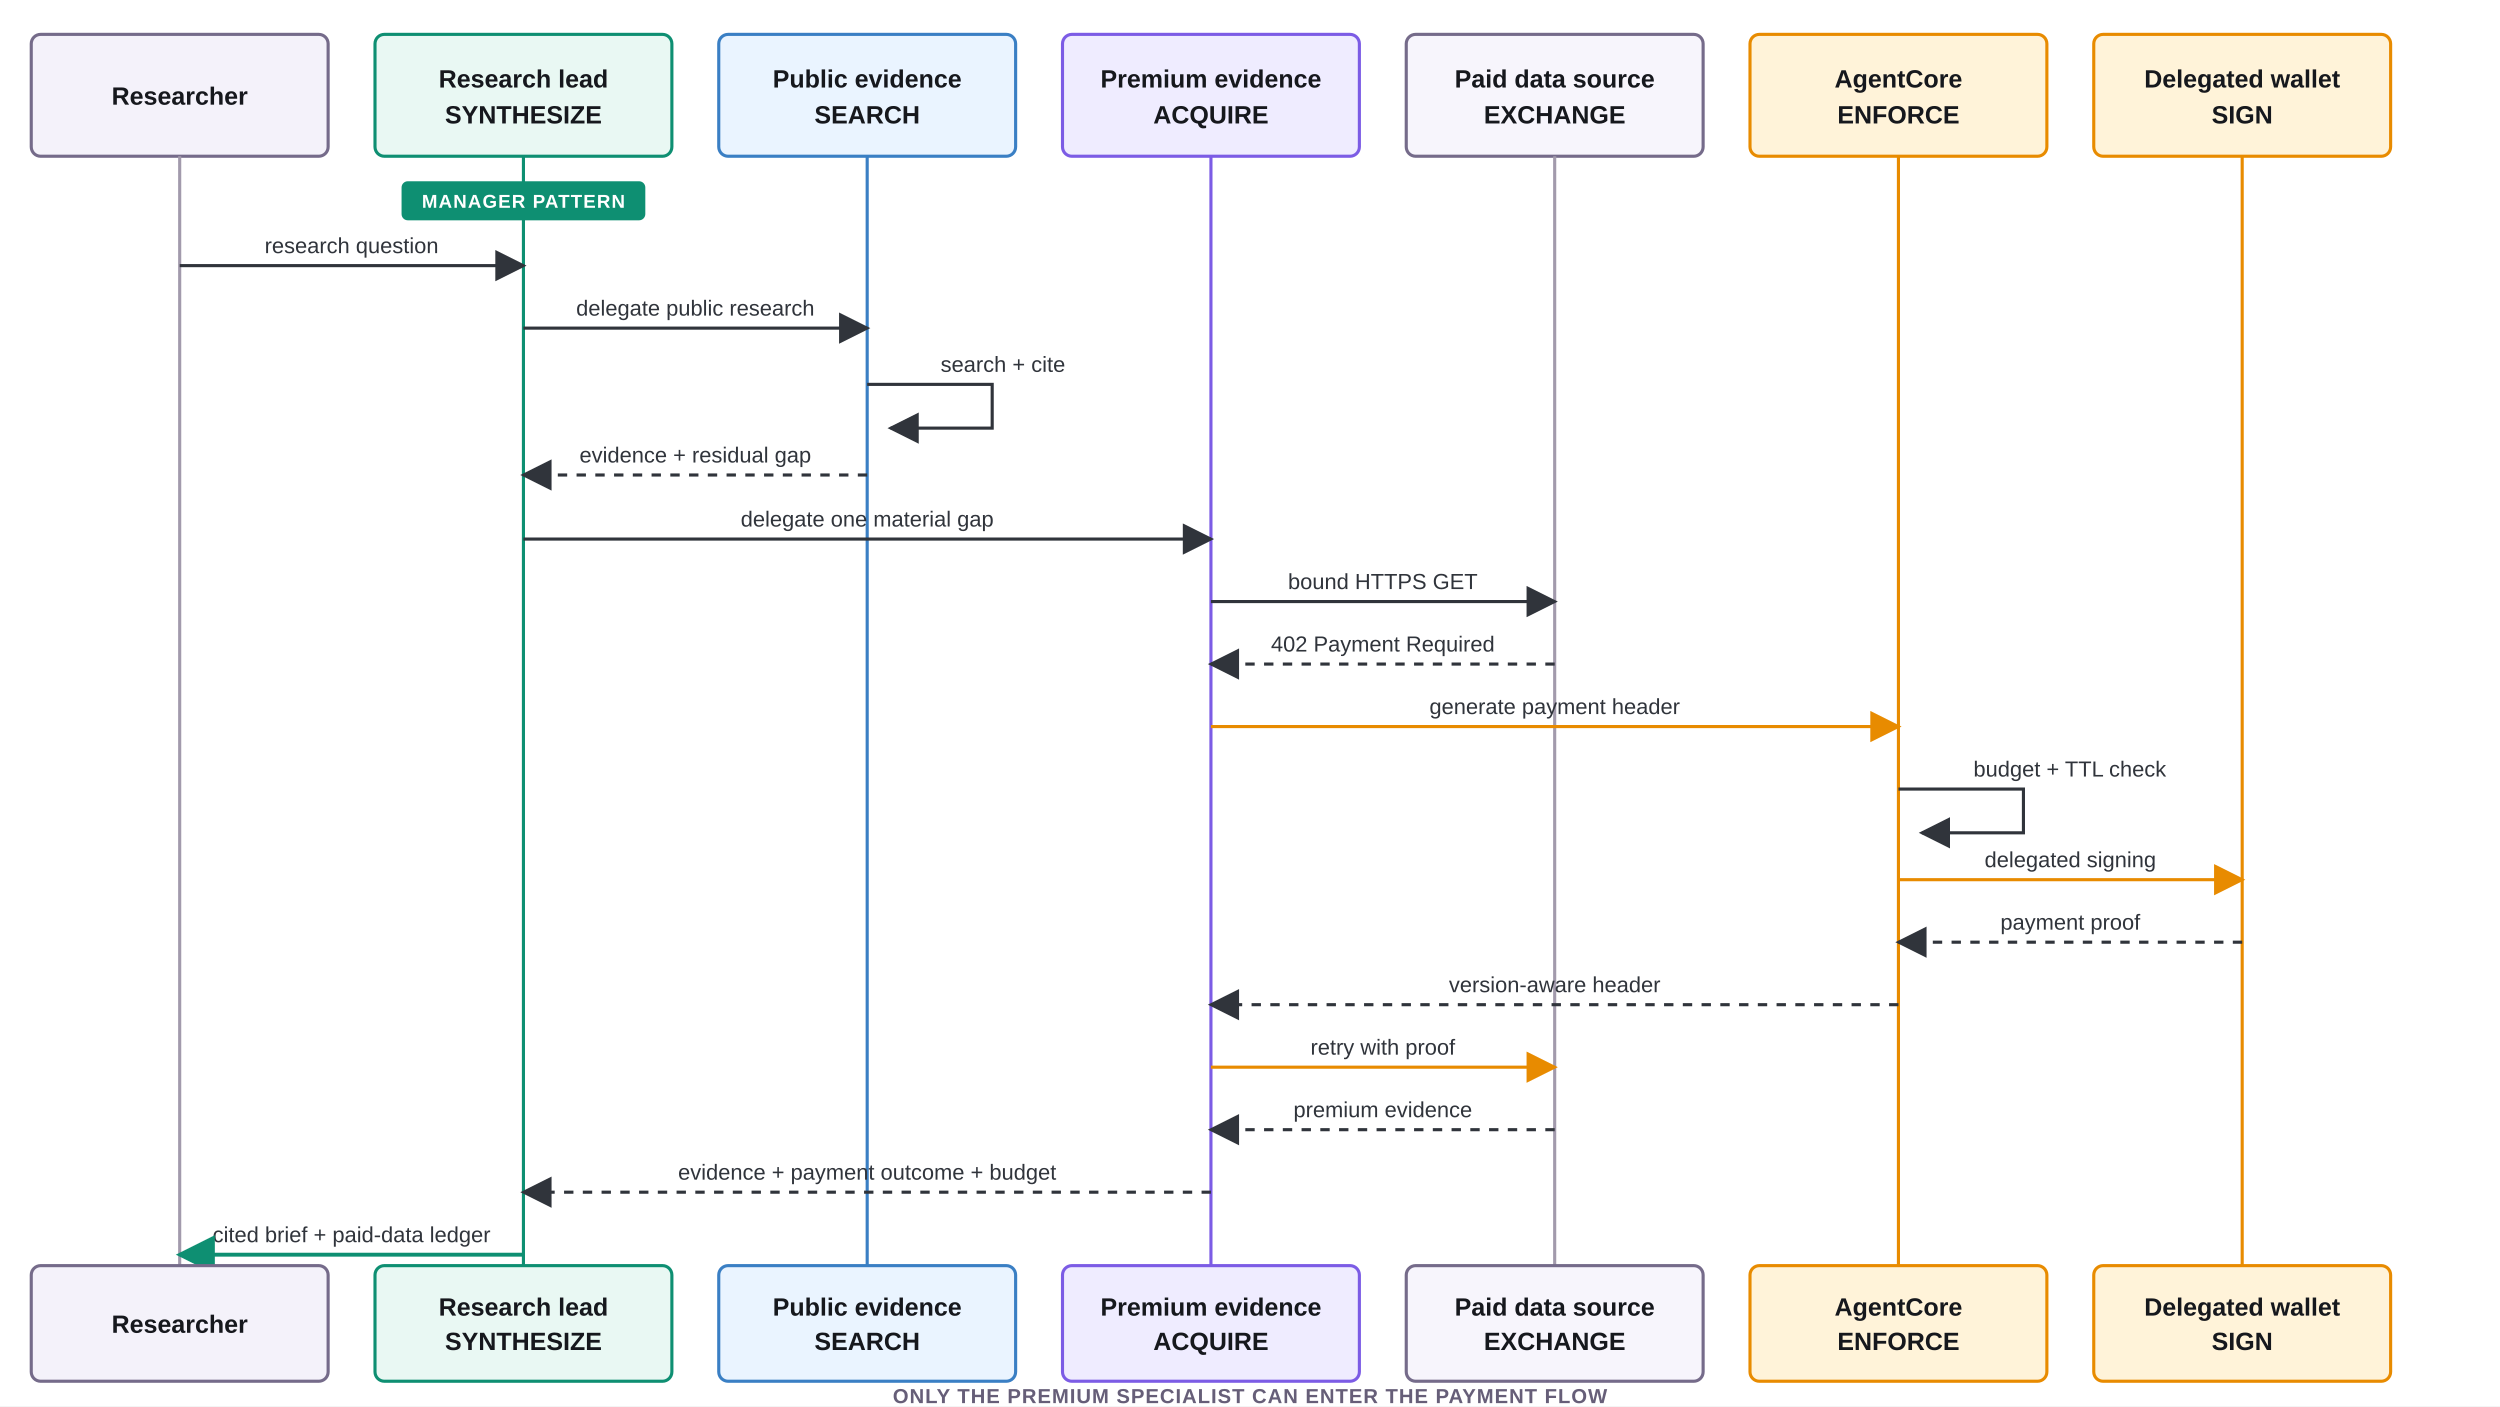
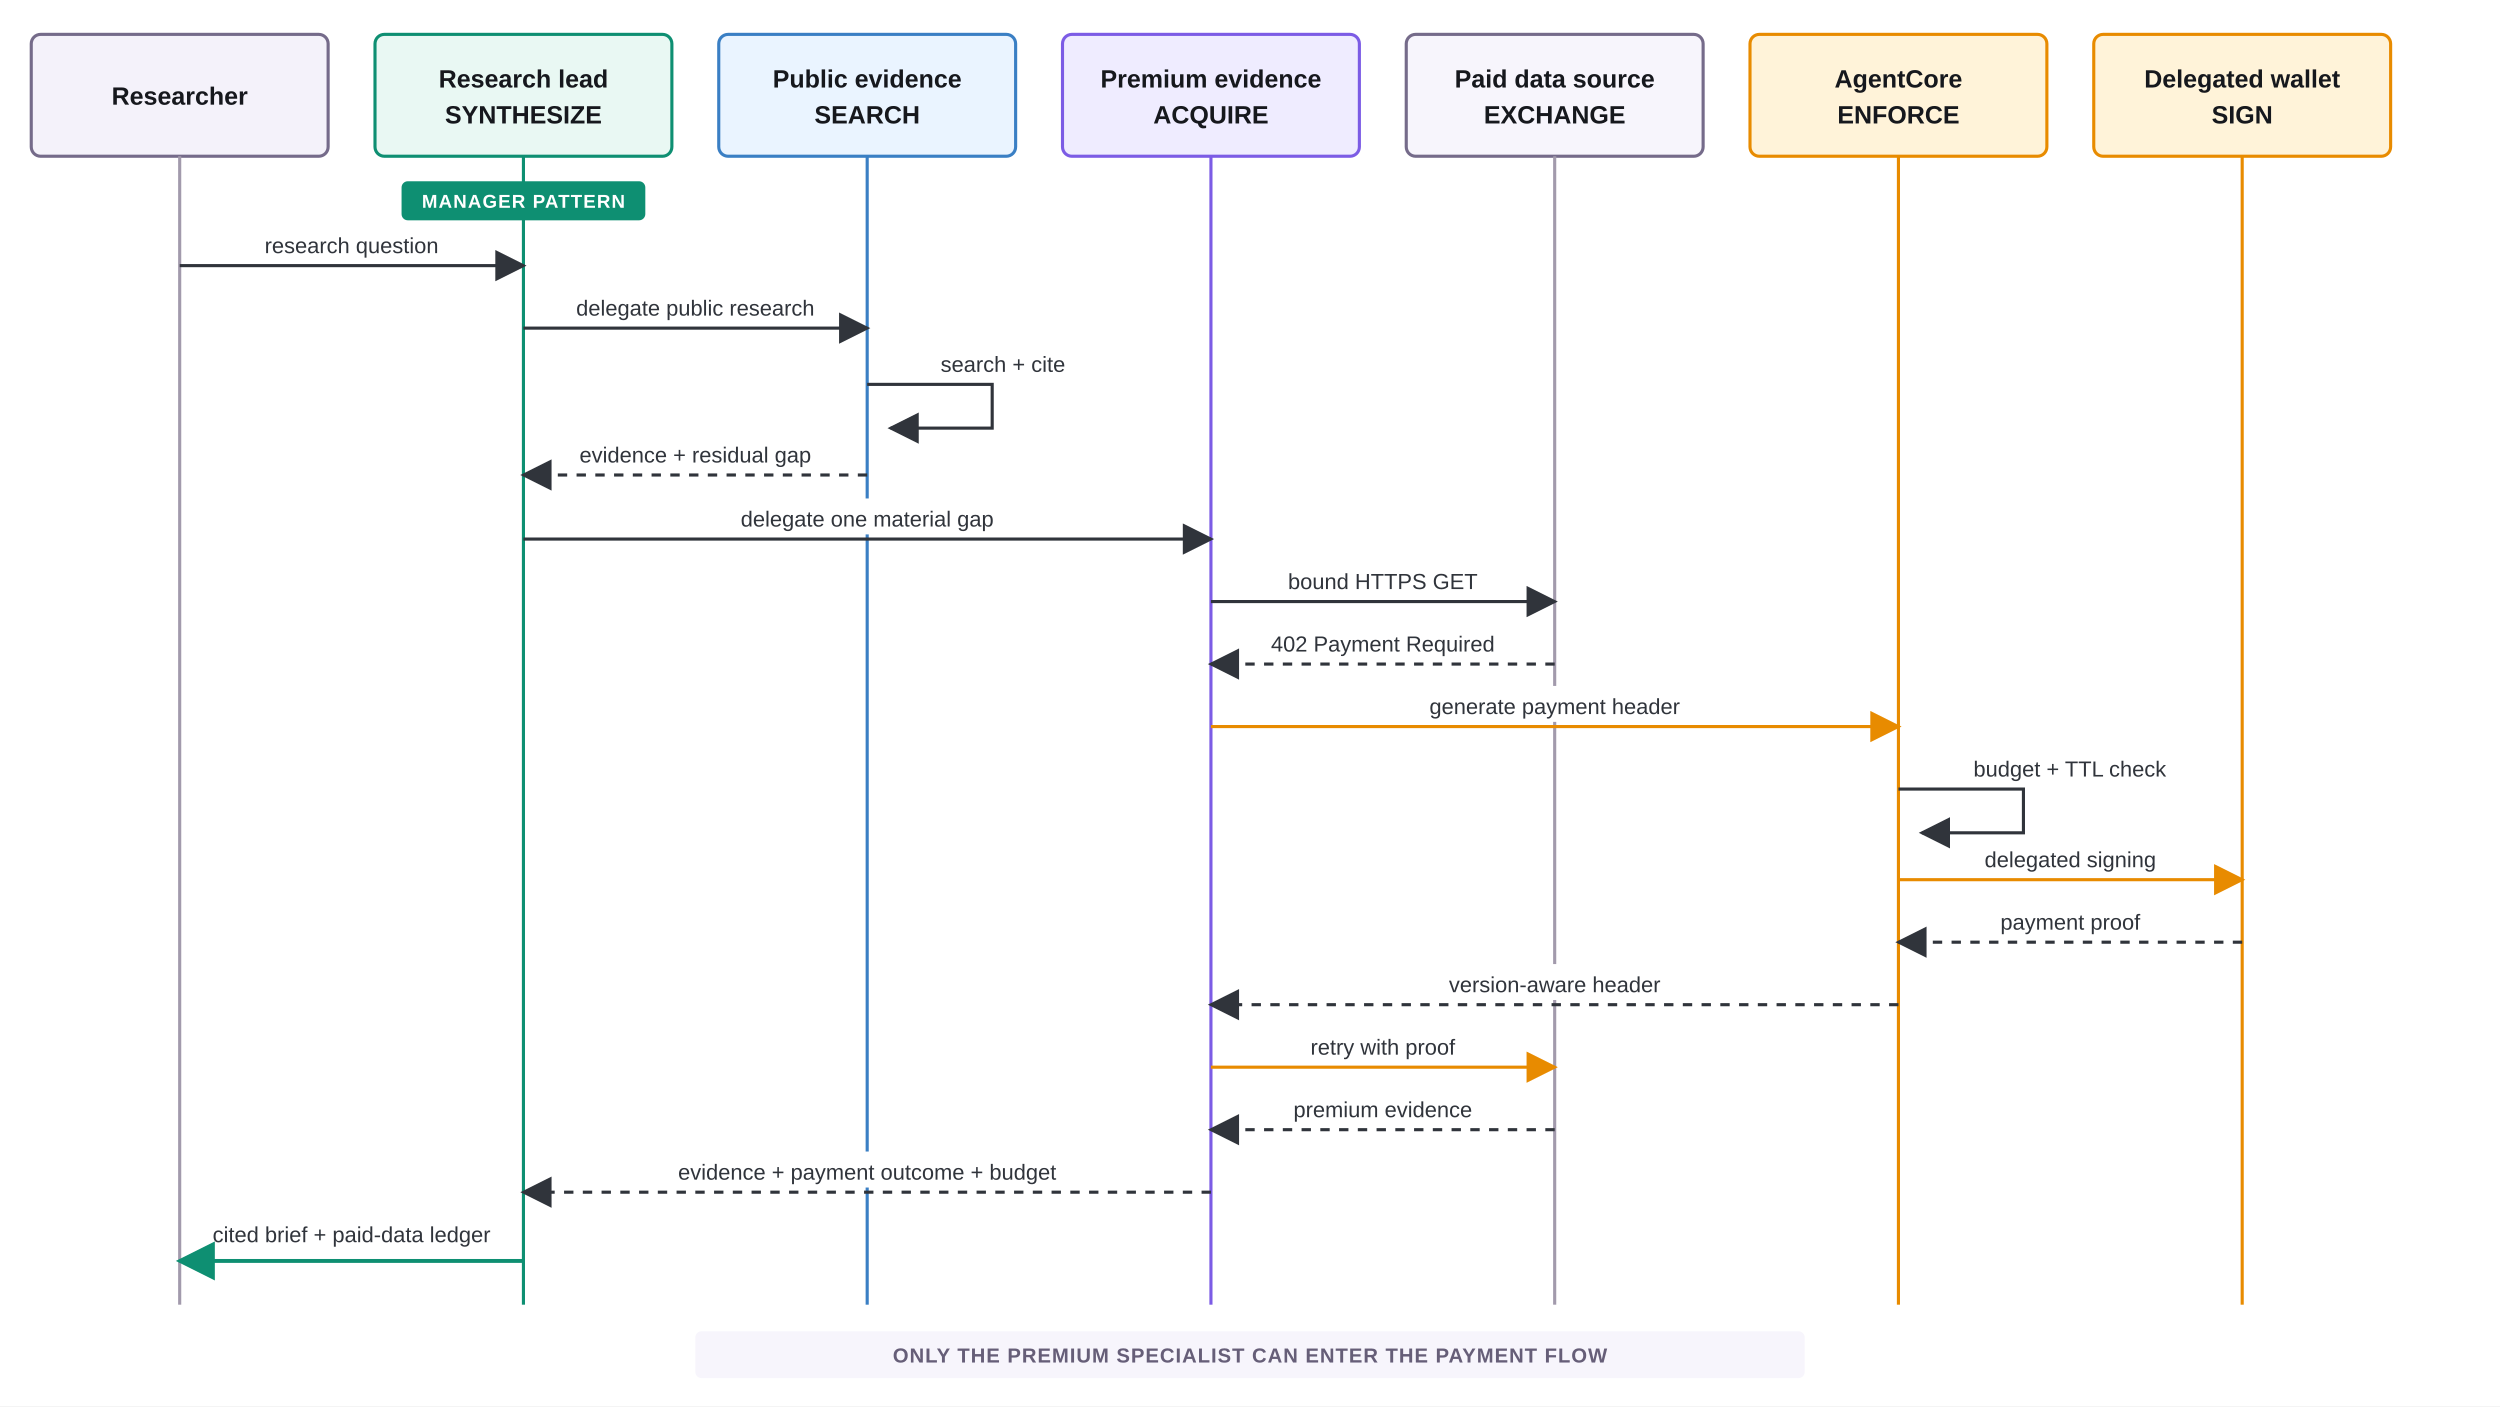
<svg xmlns="http://www.w3.org/2000/svg" width="1600" height="900" viewBox="0 0 1600 900" role="img" aria-labelledby="title desc">
  <defs>
    <marker id="arrow" markerWidth="10" markerHeight="10" refX="9" refY="5" orient="auto">
      <path d="M0 0L10 5L0 10Z" fill="#30343B" />
    </marker>
    <marker id="arrow-green" markerWidth="10" markerHeight="10" refX="9" refY="5" orient="auto">
      <path d="M0 0L10 5L0 10Z" fill="#0E8F72" />
    </marker>
    <marker id="arrow-orange" markerWidth="10" markerHeight="10" refX="9" refY="5" orient="auto">
      <path d="M0 0L10 5L0 10Z" fill="#E88B00" />
    </marker>
    <style>
      .researcher{fill:#F4F2FA;stroke:#756B8A;stroke-width:2}
      .lead{fill:#E9F8F3;stroke:#0E8F72;stroke-width:2}
      .public{fill:#EAF4FF;stroke:#3A7FC4;stroke-width:2}
      .premium{fill:#EFECFF;stroke:#7C5CE5;stroke-width:2}
      .source{fill:#F7F5FC;stroke:#756B8A;stroke-width:2}
      .aws{fill:#FFF3D9;stroke:#E88B00;stroke-width:2}
      .participant-text{font:600 16px Arial,Helvetica,sans-serif;fill:#16181D;letter-spacing:0}
      .lane-neutral{stroke:#A29AAC;stroke-width:2}
      .lane-lead{stroke:#0E8F72;stroke-width:2}
      .lane-public{stroke:#3A7FC4;stroke-width:2}
      .lane-premium{stroke:#7C5CE5;stroke-width:2}
      .lane-aws{stroke:#E88B00;stroke-width:2}
      .message{stroke:#30343B;stroke-width:2;fill:none;marker-end:url(#arrow)}
      .return{stroke:#30343B;stroke-width:2;stroke-dasharray:6 6;fill:none;marker-end:url(#arrow)}
      .synthesis{stroke:#0E8F72;stroke-width:2.5;fill:none;marker-end:url(#arrow-green)}
      .payment{stroke:#E88B00;stroke-width:2;fill:none;marker-end:url(#arrow-orange)}
+       .label-bg{fill:#FFFFFF}
      .message-text{font:500 14px Arial,Helvetica,sans-serif;fill:#30343B;letter-spacing:0}
      .phase{font:700 12px Arial,Helvetica,sans-serif;fill:#FFFFFF;letter-spacing:.7px}
      .note{font:600 13px Arial,Helvetica,sans-serif;fill:#665E78;letter-spacing:.6px}
    </style>
  </defs>
  <rect width="1600" height="900" fill="#FFFFFF" />
  <g>
    <rect x="20" y="22" width="190" height="78" rx="6" class="researcher" />
    <text x="115" y="67" text-anchor="middle" class="participant-text">Researcher</text>
-     <line x1="115" y1="100" x2="115" y2="810" class="lane-neutral" />
+     <line x1="115" y1="100" x2="115" y2="835" class="lane-neutral" />
    <rect x="240" y="22" width="190" height="78" rx="6" class="lead" />
    <text x="335" y="56" text-anchor="middle" class="participant-text">Research lead</text>
    <text x="335" y="79" text-anchor="middle" class="participant-text">SYNTHESIZE</text>
-     <line x1="335" y1="100" x2="335" y2="810" class="lane-lead" />
+     <line x1="335" y1="100" x2="335" y2="835" class="lane-lead" />
    <rect x="460" y="22" width="190" height="78" rx="6" class="public" />
    <text x="555" y="56" text-anchor="middle" class="participant-text">Public evidence</text>
    <text x="555" y="79" text-anchor="middle" class="participant-text">SEARCH</text>
-     <line x1="555" y1="100" x2="555" y2="810" class="lane-public" />
+     <line x1="555" y1="100" x2="555" y2="835" class="lane-public" />
    <rect x="680" y="22" width="190" height="78" rx="6" class="premium" />
    <text x="775" y="56" text-anchor="middle" class="participant-text">Premium evidence</text>
    <text x="775" y="79" text-anchor="middle" class="participant-text">ACQUIRE</text>
-     <line x1="775" y1="100" x2="775" y2="810" class="lane-premium" />
+     <line x1="775" y1="100" x2="775" y2="835" class="lane-premium" />
    <rect x="900" y="22" width="190" height="78" rx="6" class="source" />
    <text x="995" y="56" text-anchor="middle" class="participant-text">Paid data source</text>
    <text x="995" y="79" text-anchor="middle" class="participant-text">EXCHANGE</text>
-     <line x1="995" y1="100" x2="995" y2="810" class="lane-neutral" />
+     <line x1="995" y1="100" x2="995" y2="835" class="lane-neutral" />
    <rect x="1120" y="22" width="190" height="78" rx="6" class="aws" />
    <text x="1215" y="56" text-anchor="middle" class="participant-text">AgentCore</text>
    <text x="1215" y="79" text-anchor="middle" class="participant-text">ENFORCE</text>
-     <line x1="1215" y1="100" x2="1215" y2="810" class="lane-aws" />
+     <line x1="1215" y1="100" x2="1215" y2="835" class="lane-aws" />
    <rect x="1340" y="22" width="190" height="78" rx="6" class="aws" />
    <text x="1435" y="56" text-anchor="middle" class="participant-text">Delegated wallet</text>
    <text x="1435" y="79" text-anchor="middle" class="participant-text">SIGN</text>
-     <line x1="1435" y1="100" x2="1435" y2="810" class="lane-aws" />
+     <line x1="1435" y1="100" x2="1435" y2="835" class="lane-aws" />
  </g>
  <rect x="257" y="116" width="156" height="25" rx="4" fill="#0E8F72" />
  <text x="335" y="133" text-anchor="middle" class="phase">MANAGER PATTERN</text>
  <text x="225" y="162" text-anchor="middle" class="message-text">research question</text>
  <path d="M115 170H335" class="message" />
  <text x="445" y="202" text-anchor="middle" class="message-text">delegate public research</text>
  <path d="M335 210H555" class="message" />
  <text x="602" y="238" class="message-text">search + cite</text>
  <path d="M555 246H635V274H570" class="message" />
  <text x="445" y="296" text-anchor="middle" class="message-text">evidence + residual gap</text>
  <path d="M555 304H335" class="return" />
+   <rect x="463" y="319" width="184" height="23" rx="3" class="label-bg" />
  <text x="555" y="337" text-anchor="middle" class="message-text">delegate one material gap</text>
  <path d="M335 345H775" class="message" />
  <text x="885" y="377" text-anchor="middle" class="message-text">bound HTTPS GET</text>
  <path d="M775 385H995" class="message" />
  <text x="885" y="417" text-anchor="middle" class="message-text">402 Payment Required</text>
  <path d="M995 425H775" class="return" />
+   <rect x="907" y="439" width="176" height="23" rx="3" class="label-bg" />
  <text x="995" y="457" text-anchor="middle" class="message-text">generate payment header</text>
  <path d="M775 465H1215" class="payment" />
  <text x="1263" y="497" class="message-text">budget + TTL check</text>
  <path d="M1215 505H1295V533H1230" class="message" />
  <text x="1325" y="555" text-anchor="middle" class="message-text">delegated signing</text>
  <path d="M1215 563H1435" class="payment" />
  <text x="1325" y="595" text-anchor="middle" class="message-text">payment proof</text>
  <path d="M1435 603H1215" class="return" />
+   <rect x="918" y="617" width="154" height="23" rx="3" class="label-bg" />
  <text x="995" y="635" text-anchor="middle" class="message-text">version-aware header</text>
  <path d="M1215 643H775" class="return" />
  <text x="885" y="675" text-anchor="middle" class="message-text">retry with proof</text>
  <path d="M775 683H995" class="payment" />
  <text x="885" y="715" text-anchor="middle" class="message-text">premium evidence</text>
  <path d="M995 723H775" class="return" />
+   <rect x="425" y="737" width="260" height="23" rx="3" class="label-bg" />
  <text x="555" y="755" text-anchor="middle" class="message-text">evidence + payment outcome + budget</text>
  <path d="M775 763H335" class="return" />
  <text x="225" y="795" text-anchor="middle" class="message-text">cited brief + paid-data ledger</text>
-   <path d="M335 803H115" class="synthesis" />
-   <g>
-     <rect x="20" y="810" width="190" height="74" rx="6" class="researcher" />
-     <text x="115" y="853" text-anchor="middle" class="participant-text">Researcher</text>
-     <rect x="240" y="810" width="190" height="74" rx="6" class="lead" />
-     <text x="335" y="842" text-anchor="middle" class="participant-text">Research lead</text>
-     <text x="335" y="864" text-anchor="middle" class="participant-text">SYNTHESIZE</text>
-     <rect x="460" y="810" width="190" height="74" rx="6" class="public" />
-     <text x="555" y="842" text-anchor="middle" class="participant-text">Public evidence</text>
-     <text x="555" y="864" text-anchor="middle" class="participant-text">SEARCH</text>
-     <rect x="680" y="810" width="190" height="74" rx="6" class="premium" />
-     <text x="775" y="842" text-anchor="middle" class="participant-text">Premium evidence</text>
-     <text x="775" y="864" text-anchor="middle" class="participant-text">ACQUIRE</text>
-     <rect x="900" y="810" width="190" height="74" rx="6" class="source" />
-     <text x="995" y="842" text-anchor="middle" class="participant-text">Paid data source</text>
-     <text x="995" y="864" text-anchor="middle" class="participant-text">EXCHANGE</text>
-     <rect x="1120" y="810" width="190" height="74" rx="6" class="aws" />
-     <text x="1215" y="842" text-anchor="middle" class="participant-text">AgentCore</text>
-     <text x="1215" y="864" text-anchor="middle" class="participant-text">ENFORCE</text>
-     <rect x="1340" y="810" width="190" height="74" rx="6" class="aws" />
-     <text x="1435" y="842" text-anchor="middle" class="participant-text">Delegated wallet</text>
-     <text x="1435" y="864" text-anchor="middle" class="participant-text">SIGN</text>
-   </g>
-   <text x="800" y="898" text-anchor="middle" class="note">ONLY THE PREMIUM SPECIALIST CAN ENTER THE PAYMENT FLOW</text>
+   <path d="M335 807H115" class="synthesis" />
+   <rect x="445" y="852" width="710" height="30" rx="4" fill="#F7F5FC" />
+   <text x="800" y="872" text-anchor="middle" class="note">ONLY THE PREMIUM SPECIALIST CAN ENTER THE PAYMENT FLOW</text>
</svg>
